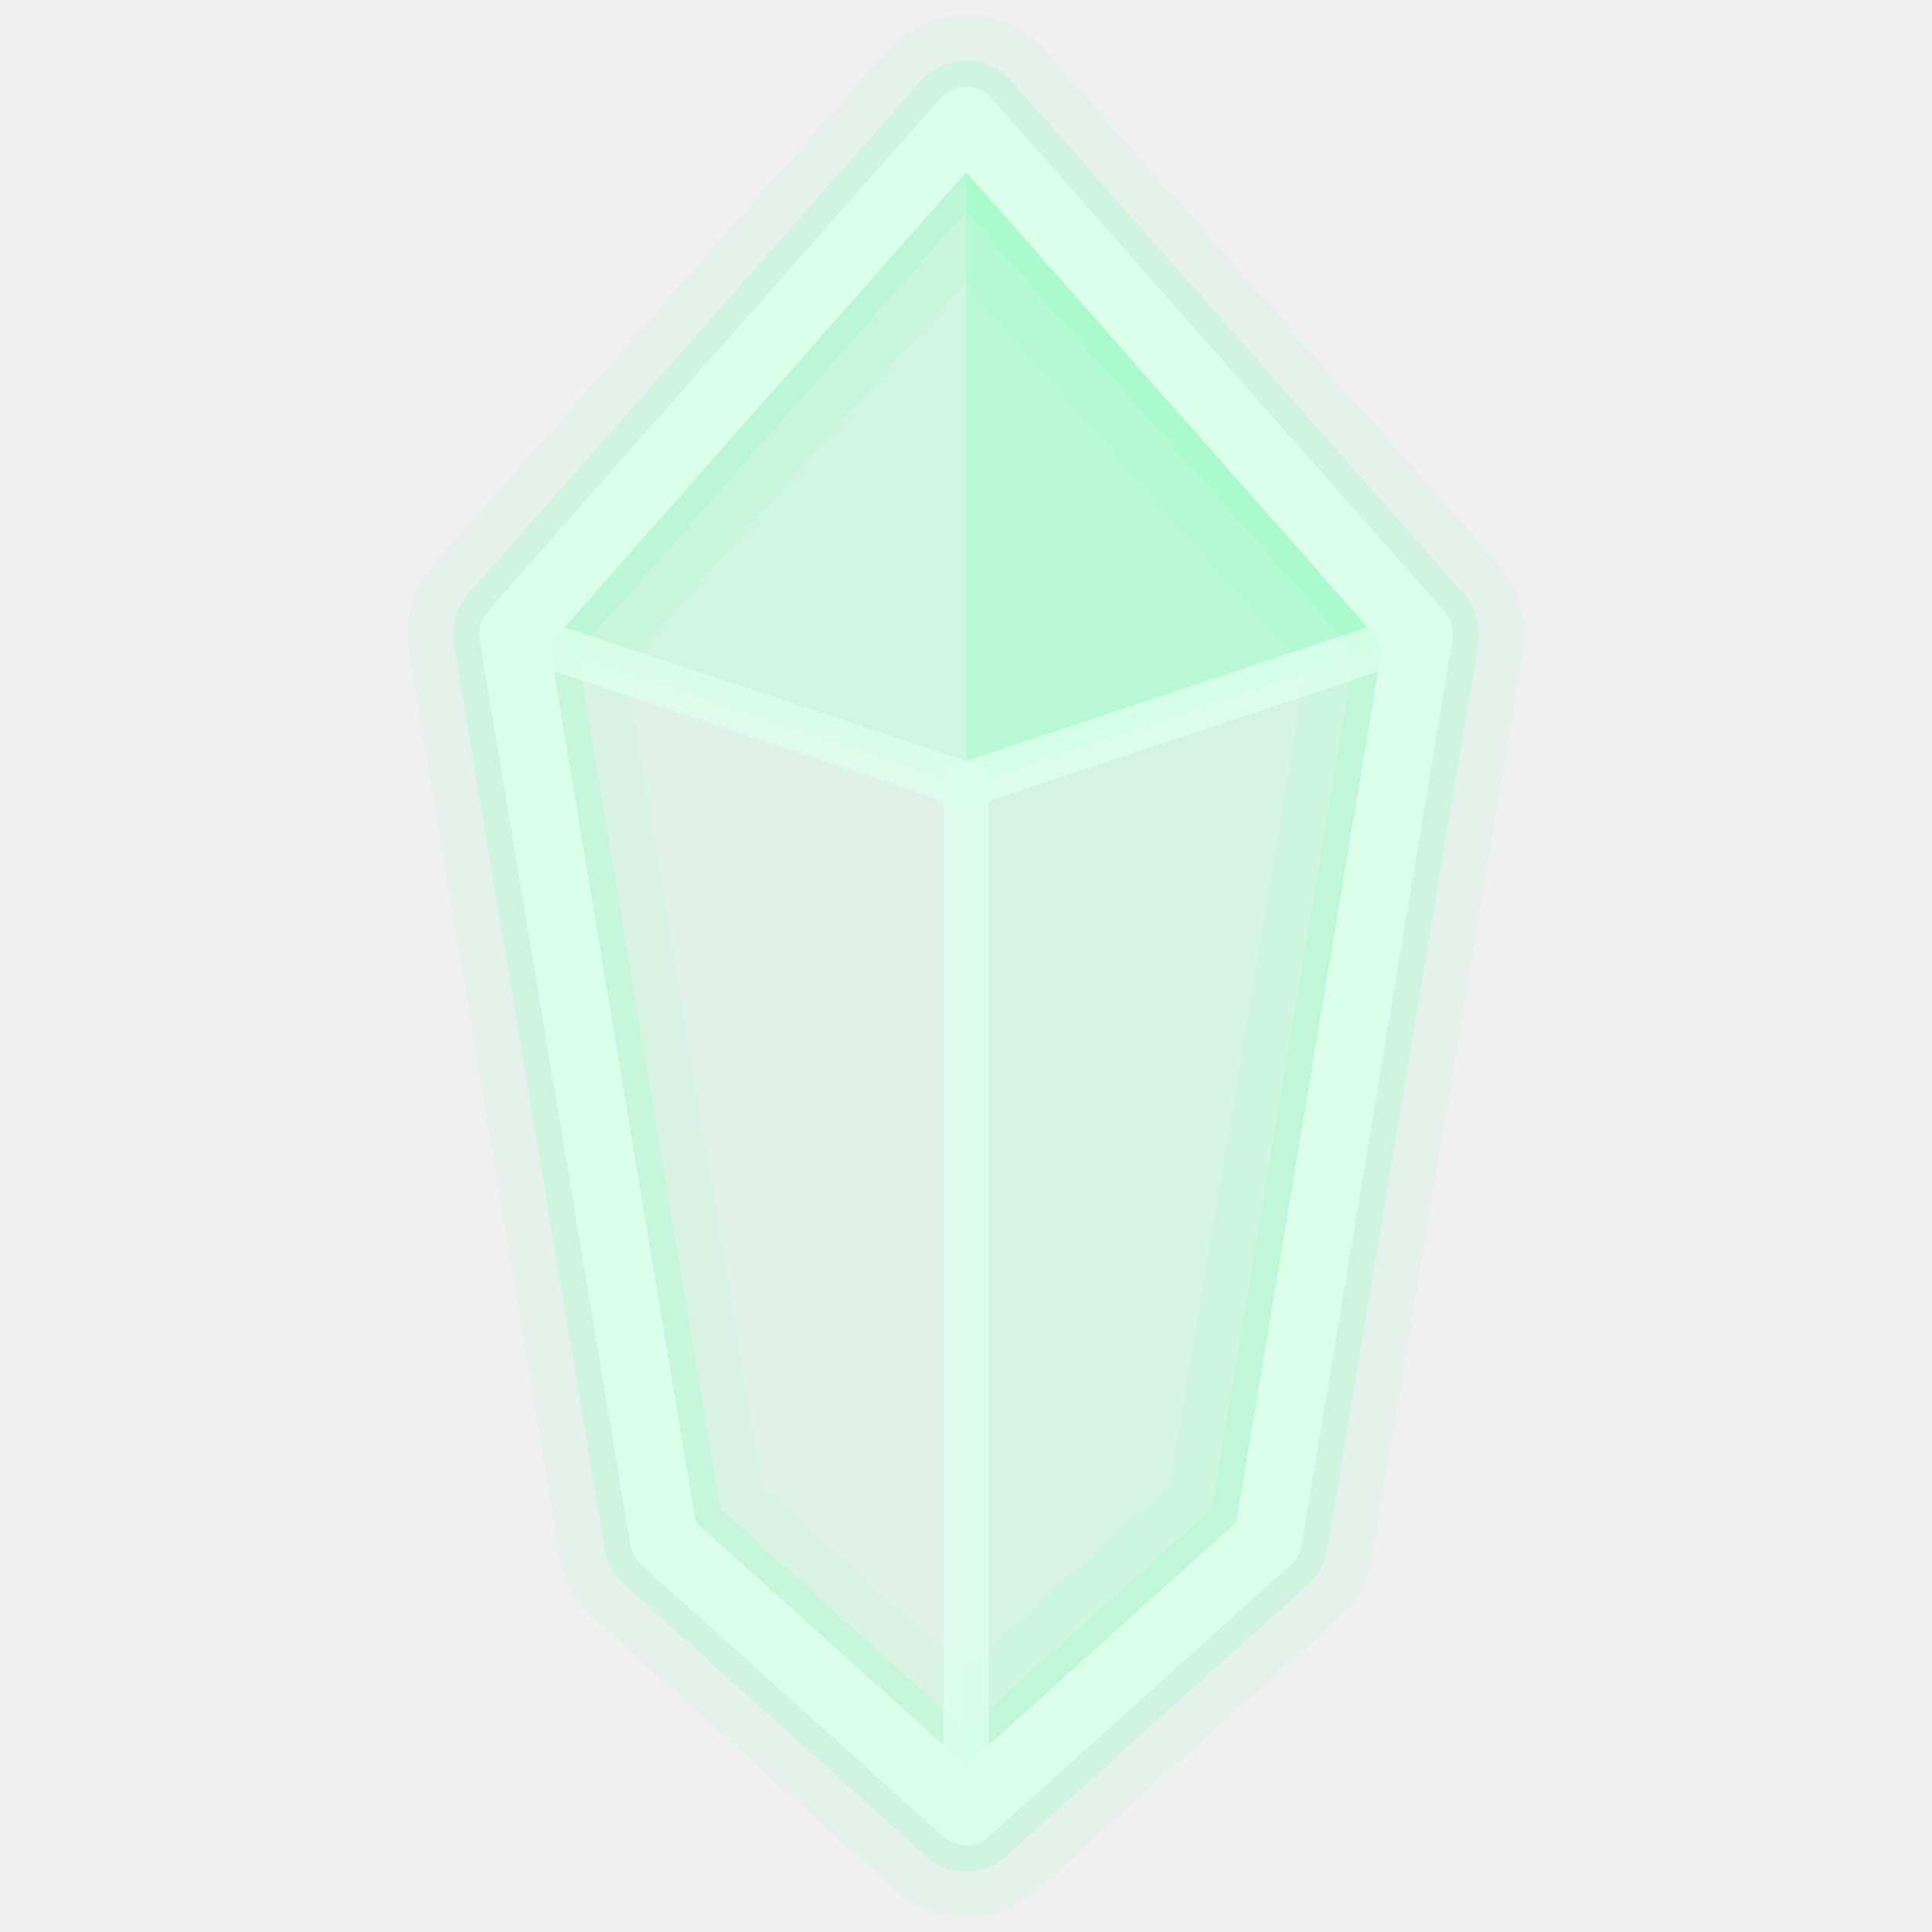
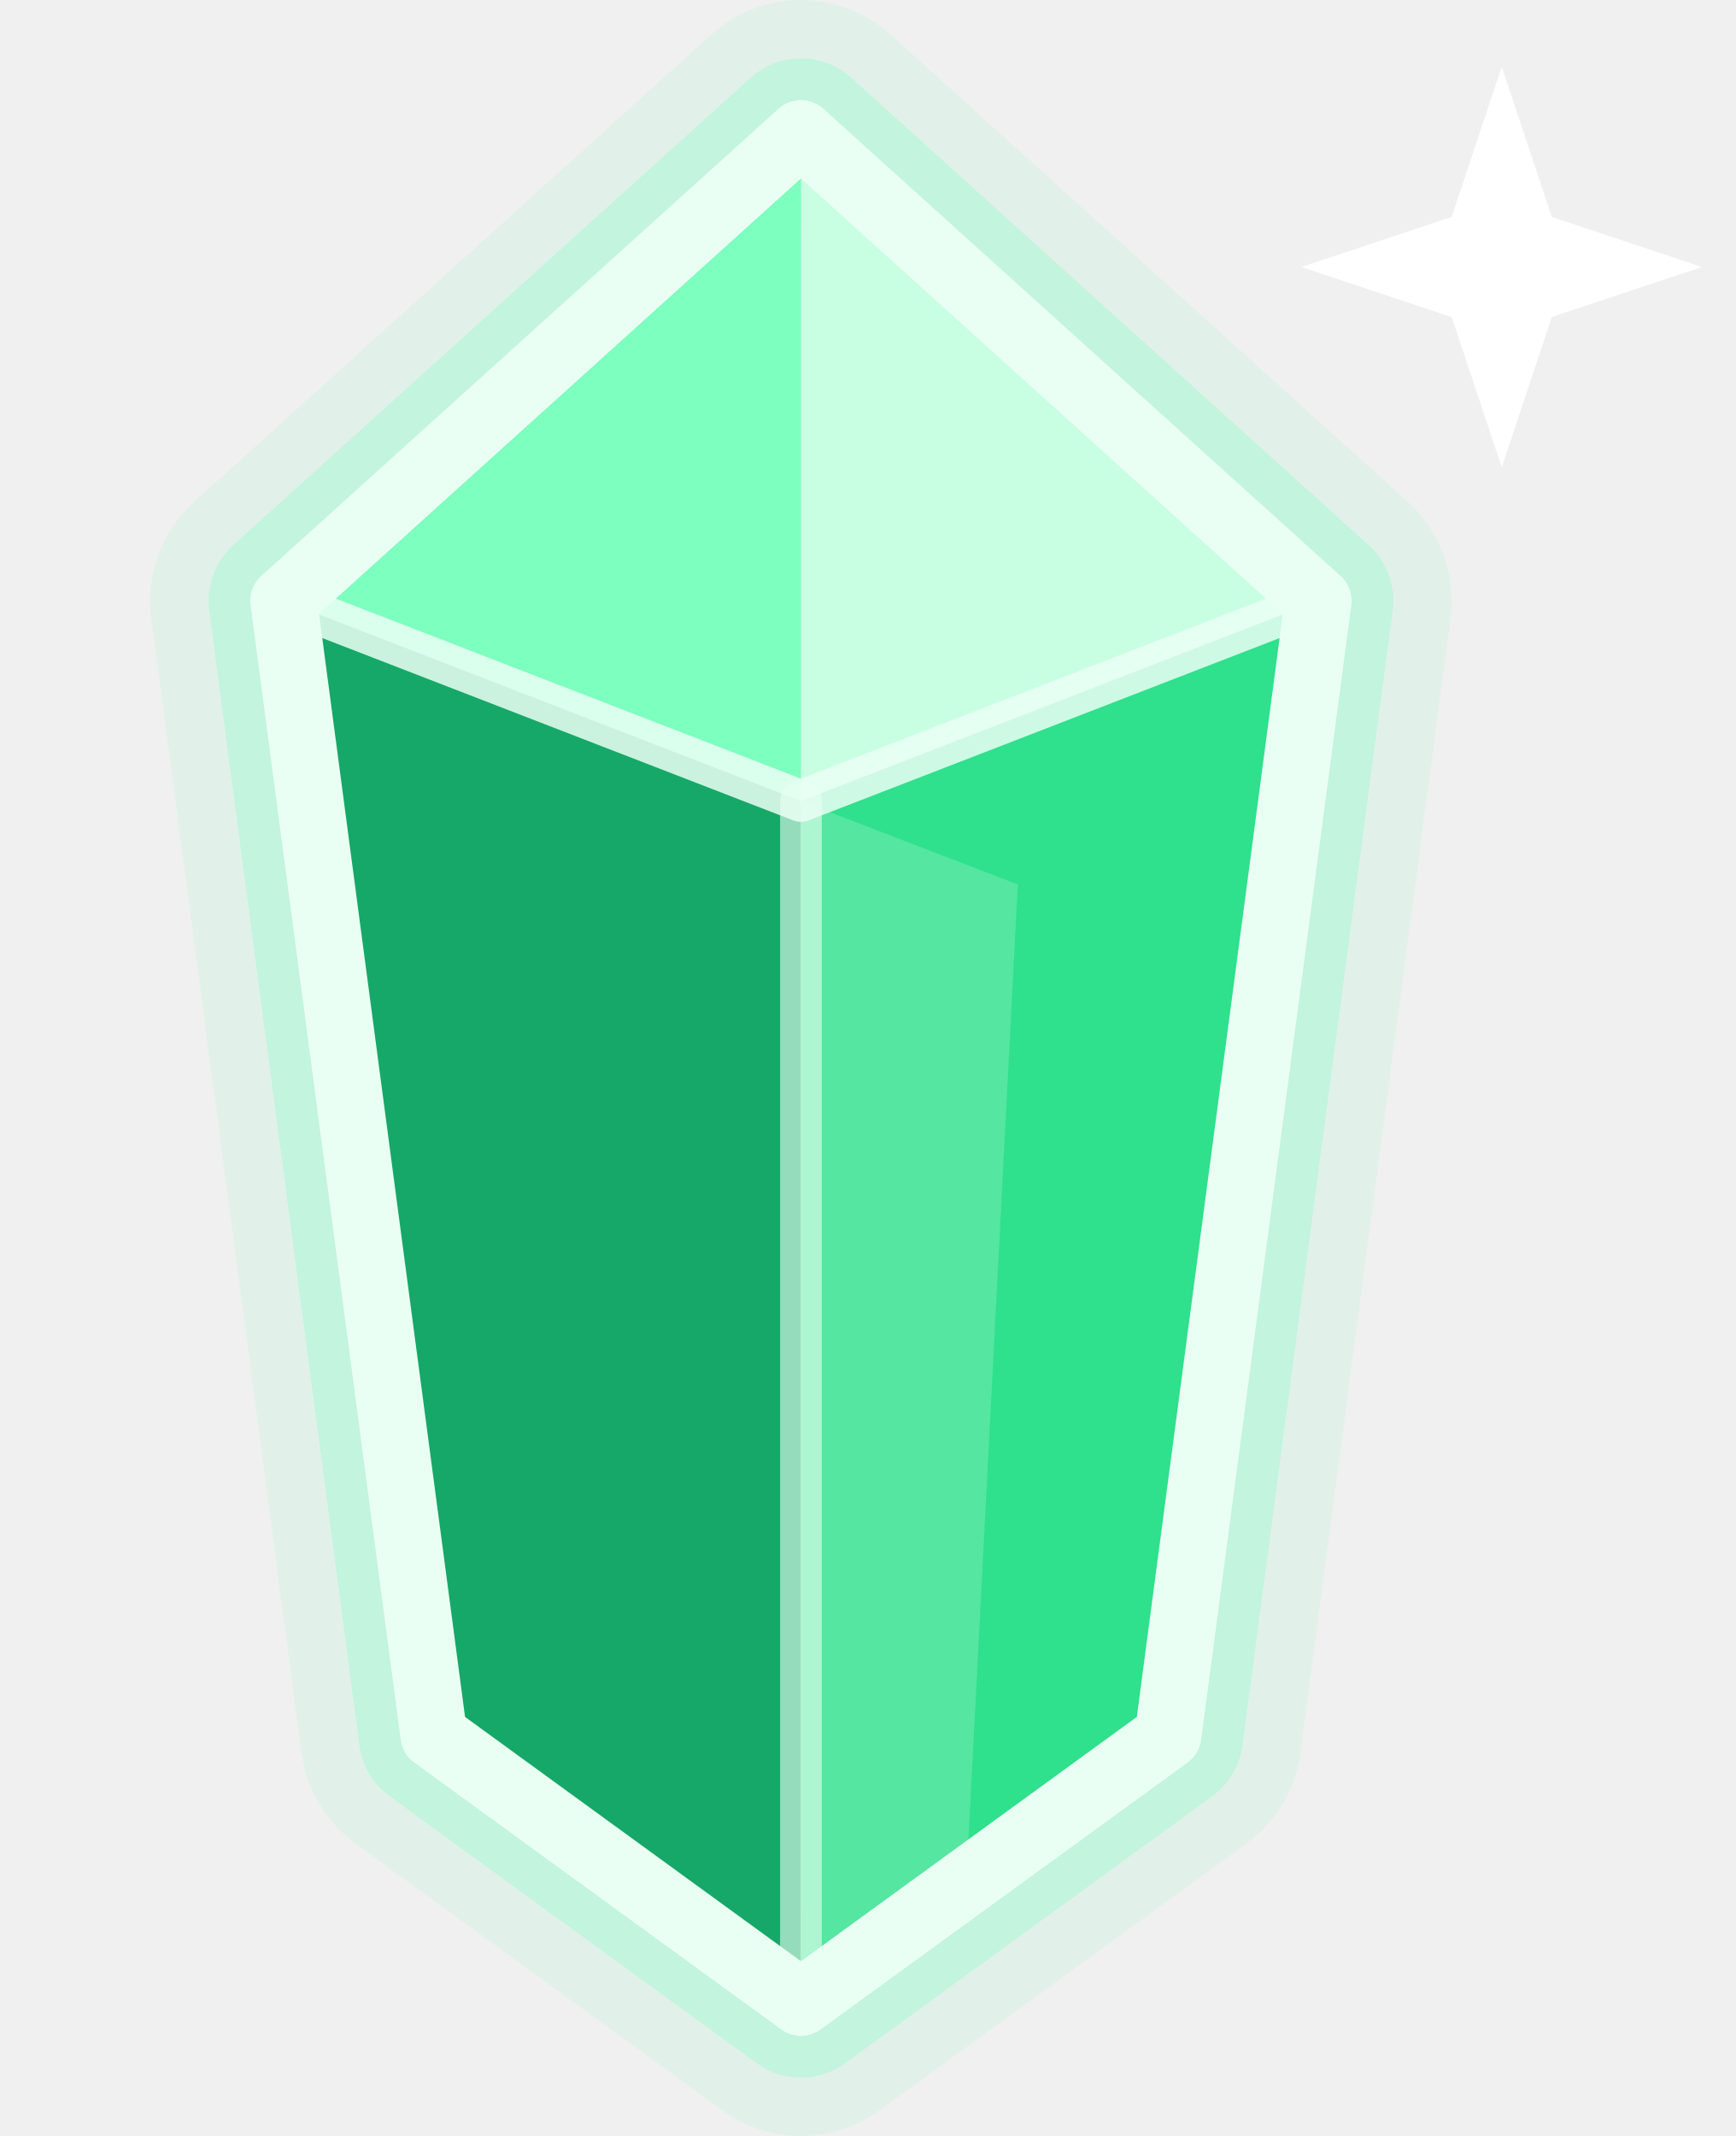
- <svg xmlns="http://www.w3.org/2000/svg" width="128" height="128" viewBox="0 0 128 128">
-   <g fill="none" stroke="#8cffbf" stroke-linejoin="round" stroke-linecap="round">
-     <polygon points="64,8 94,42 84,102 64,120 44,102 34,42" stroke-width="14" stroke-opacity="0.10" />
-     <polygon points="64,8 94,42 84,102 64,120 44,102 34,42" stroke-width="8" stroke-opacity="0.22" />
+ <svg xmlns="http://www.w3.org/2000/svg" width="104" height="128" viewBox="0 0 104 128">
+   <g fill="none" stroke="#3dffa2" stroke-linejoin="round">
+     <polygon points="48,8 79,36 70,104 48,120 26,104 17,36" stroke-width="16" stroke-opacity="0.08" />
+     <polygon points="48,8 79,36 70,104 48,120 26,104 17,36" stroke-width="9" stroke-opacity="0.18" />
  </g>
-   <polygon points="64,8 94,42 64,52" fill="#8cffbf" fill-opacity="0.55" />
-   <polygon points="64,8 64,52 34,42" fill="#8cffbf" fill-opacity="0.32" />
-   <polygon points="34,42 64,52 64,120 44,102" fill="#8cffbf" fill-opacity="0.16" />
-   <polygon points="94,42 84,102 64,120 64,52" fill="#8cffbf" fill-opacity="0.26" />
-   <g fill="none" stroke="#dcffec" stroke-linejoin="round" stroke-linecap="round">
-     <polygon points="64,8 94,42 84,102 64,120 44,102 34,42" stroke-width="4.5" />
-     <polyline points="34,42 64,52 94,42" stroke-width="3" stroke-opacity="0.8" />
-     <line x1="64" y1="52" x2="64" y2="120" stroke-width="3" stroke-opacity="0.8" />
+   <polygon points="48,8 79,36 48,48" fill="#c8ffe2" />
+   <polygon points="48,8 48,48 17,36" fill="#7dffbf" />
+   <polygon points="17,36 48,48 48,120 26,104" fill="#16a868" />
+   <polygon points="79,36 70,104 48,120 48,48" fill="#2fe08c" />
+   <polygon points="48,48 48,120 58,111 61,53" fill="#ffffff" fill-opacity="0.18" />
+   <g fill="none" stroke-linejoin="round" stroke-linecap="round">
+     <polygon points="48,8 79,36 70,104 48,120 26,104 17,36" stroke="#eafff4" stroke-width="4" />
+     <polyline points="17,36 48,48 79,36" stroke="#eafff4" stroke-width="2.5" stroke-opacity="0.85" />
+     <line x1="48" y1="48" x2="48" y2="120" stroke="#eafff4" stroke-width="2.5" stroke-opacity="0.6" />
  </g>
+   <path d="M90 4 L93 13 L102 16 L93 19 L90 28 L87 19 L78 16 L87 13 Z" fill="#ffffff" />
</svg>
